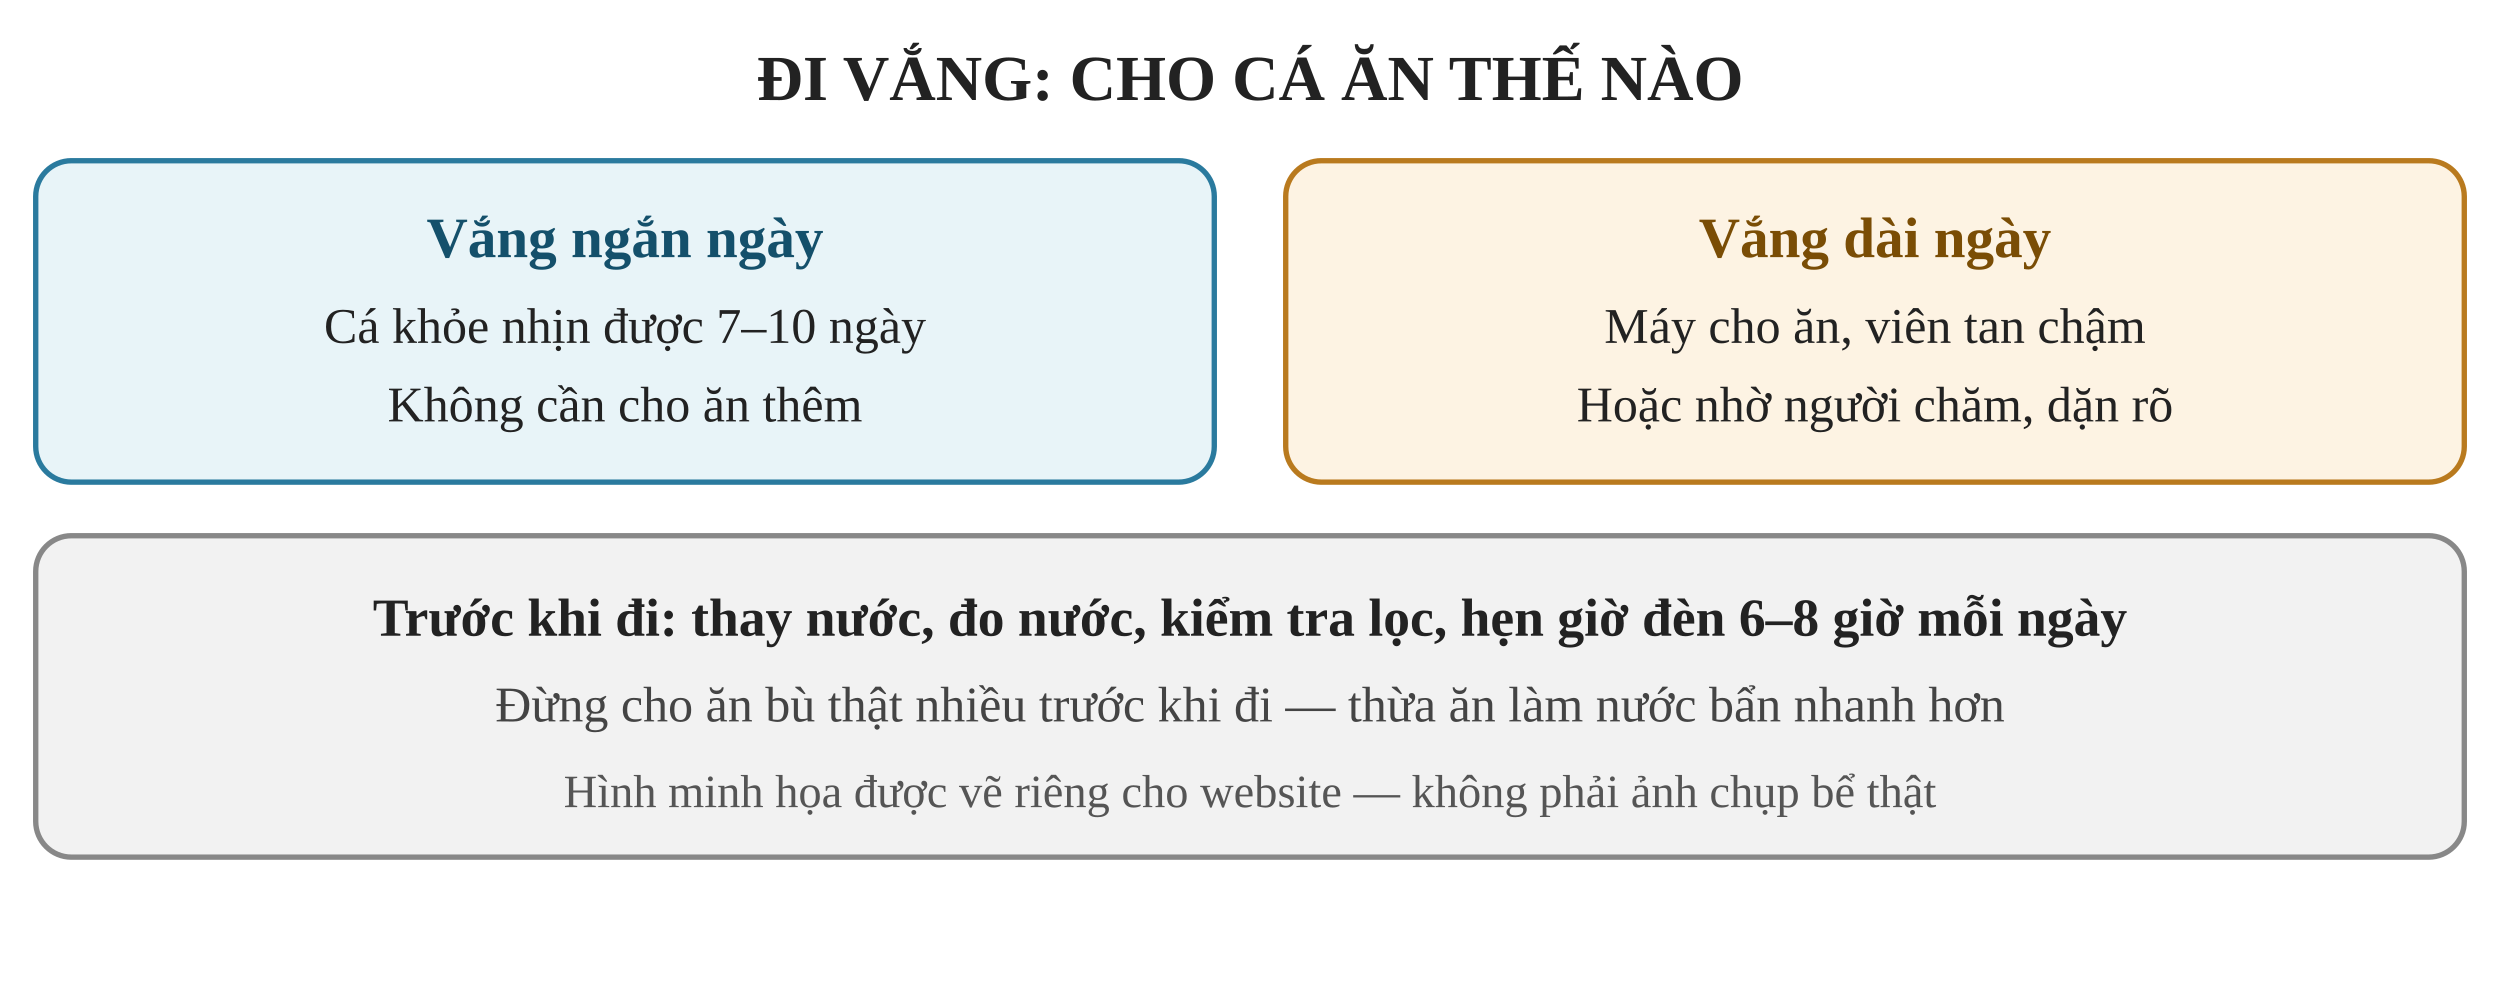
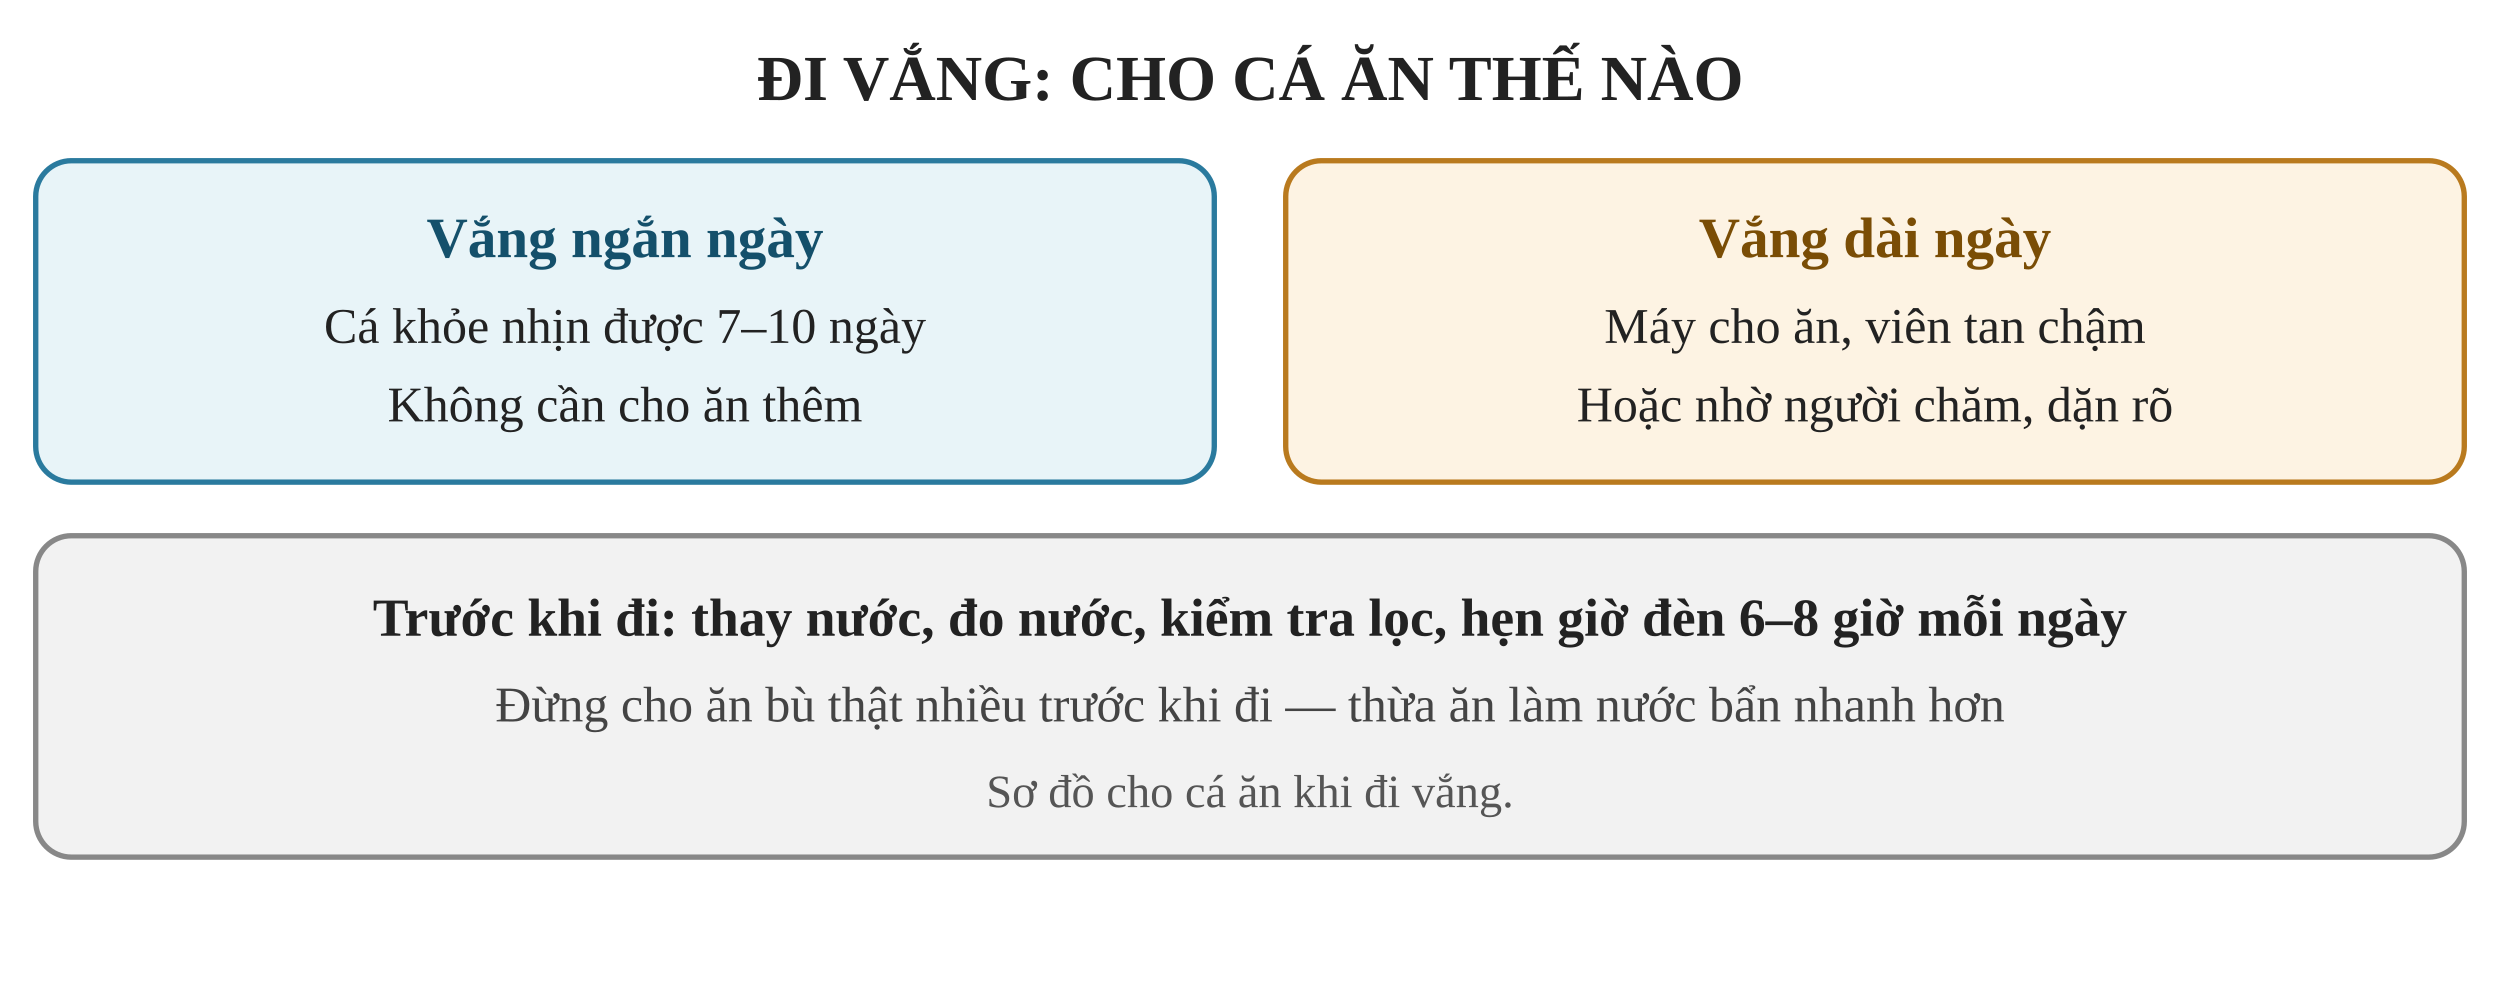
<svg xmlns="http://www.w3.org/2000/svg" width="700" height="280" viewBox="0 0 700 280" role="img">
  <text x="350" y="28" text-anchor="middle" font-size="18" font-weight="bold" fill="#222">ĐI VẮNG: CHO CÁ ĂN THẾ NÀO</text>
  <rect x="10" y="45" width="330" height="90" rx="10" fill="#e8f4f8" stroke="#2a7a9e" stroke-width="1.5" />
  <text x="175" y="72" text-anchor="middle" font-size="16" font-weight="bold" fill="#14506b">Vắng ngắn ngày</text>
  <text x="175" y="96" text-anchor="middle" font-size="14" fill="#222">Cá khỏe nhịn được 7–10 ngày</text>
  <text x="175" y="118" text-anchor="middle" font-size="14" fill="#222">Không cần cho ăn thêm</text>
  <rect x="360" y="45" width="330" height="90" rx="10" fill="#fdf3e3" stroke="#b97a1e" stroke-width="1.5" />
  <text x="525" y="72" text-anchor="middle" font-size="16" font-weight="bold" fill="#7a4d05">Vắng dài ngày</text>
  <text x="525" y="96" text-anchor="middle" font-size="14" fill="#222">Máy cho ăn, viên tan chậm</text>
  <text x="525" y="118" text-anchor="middle" font-size="14" fill="#222">Hoặc nhờ người chăm, dặn rõ</text>
  <rect x="10" y="150" width="680" height="90" rx="10" fill="#f2f2f2" stroke="#888" stroke-width="1.5" />
  <text x="350" y="178" text-anchor="middle" font-size="15" font-weight="bold" fill="#222">Trước khi đi: thay nước, đo nước, kiểm tra lọc, hẹn giờ đèn 6–8 giờ mỗi ngày</text>
  <text x="350" y="202" text-anchor="middle" font-size="14" fill="#444">Đừng cho ăn bù thật nhiều trước khi đi — thừa ăn làm nước bẩn nhanh hơn</text>
-   <text x="350" y="226" text-anchor="middle" font-size="13" fill="#555">Hình minh họa được vẽ riêng cho website — không phải ảnh chụp bể thật</text>
+   <text x="350" y="226" text-anchor="middle" font-size="13" fill="#555">Sơ đồ cho cá ăn khi đi vắng.</text>
</svg>
